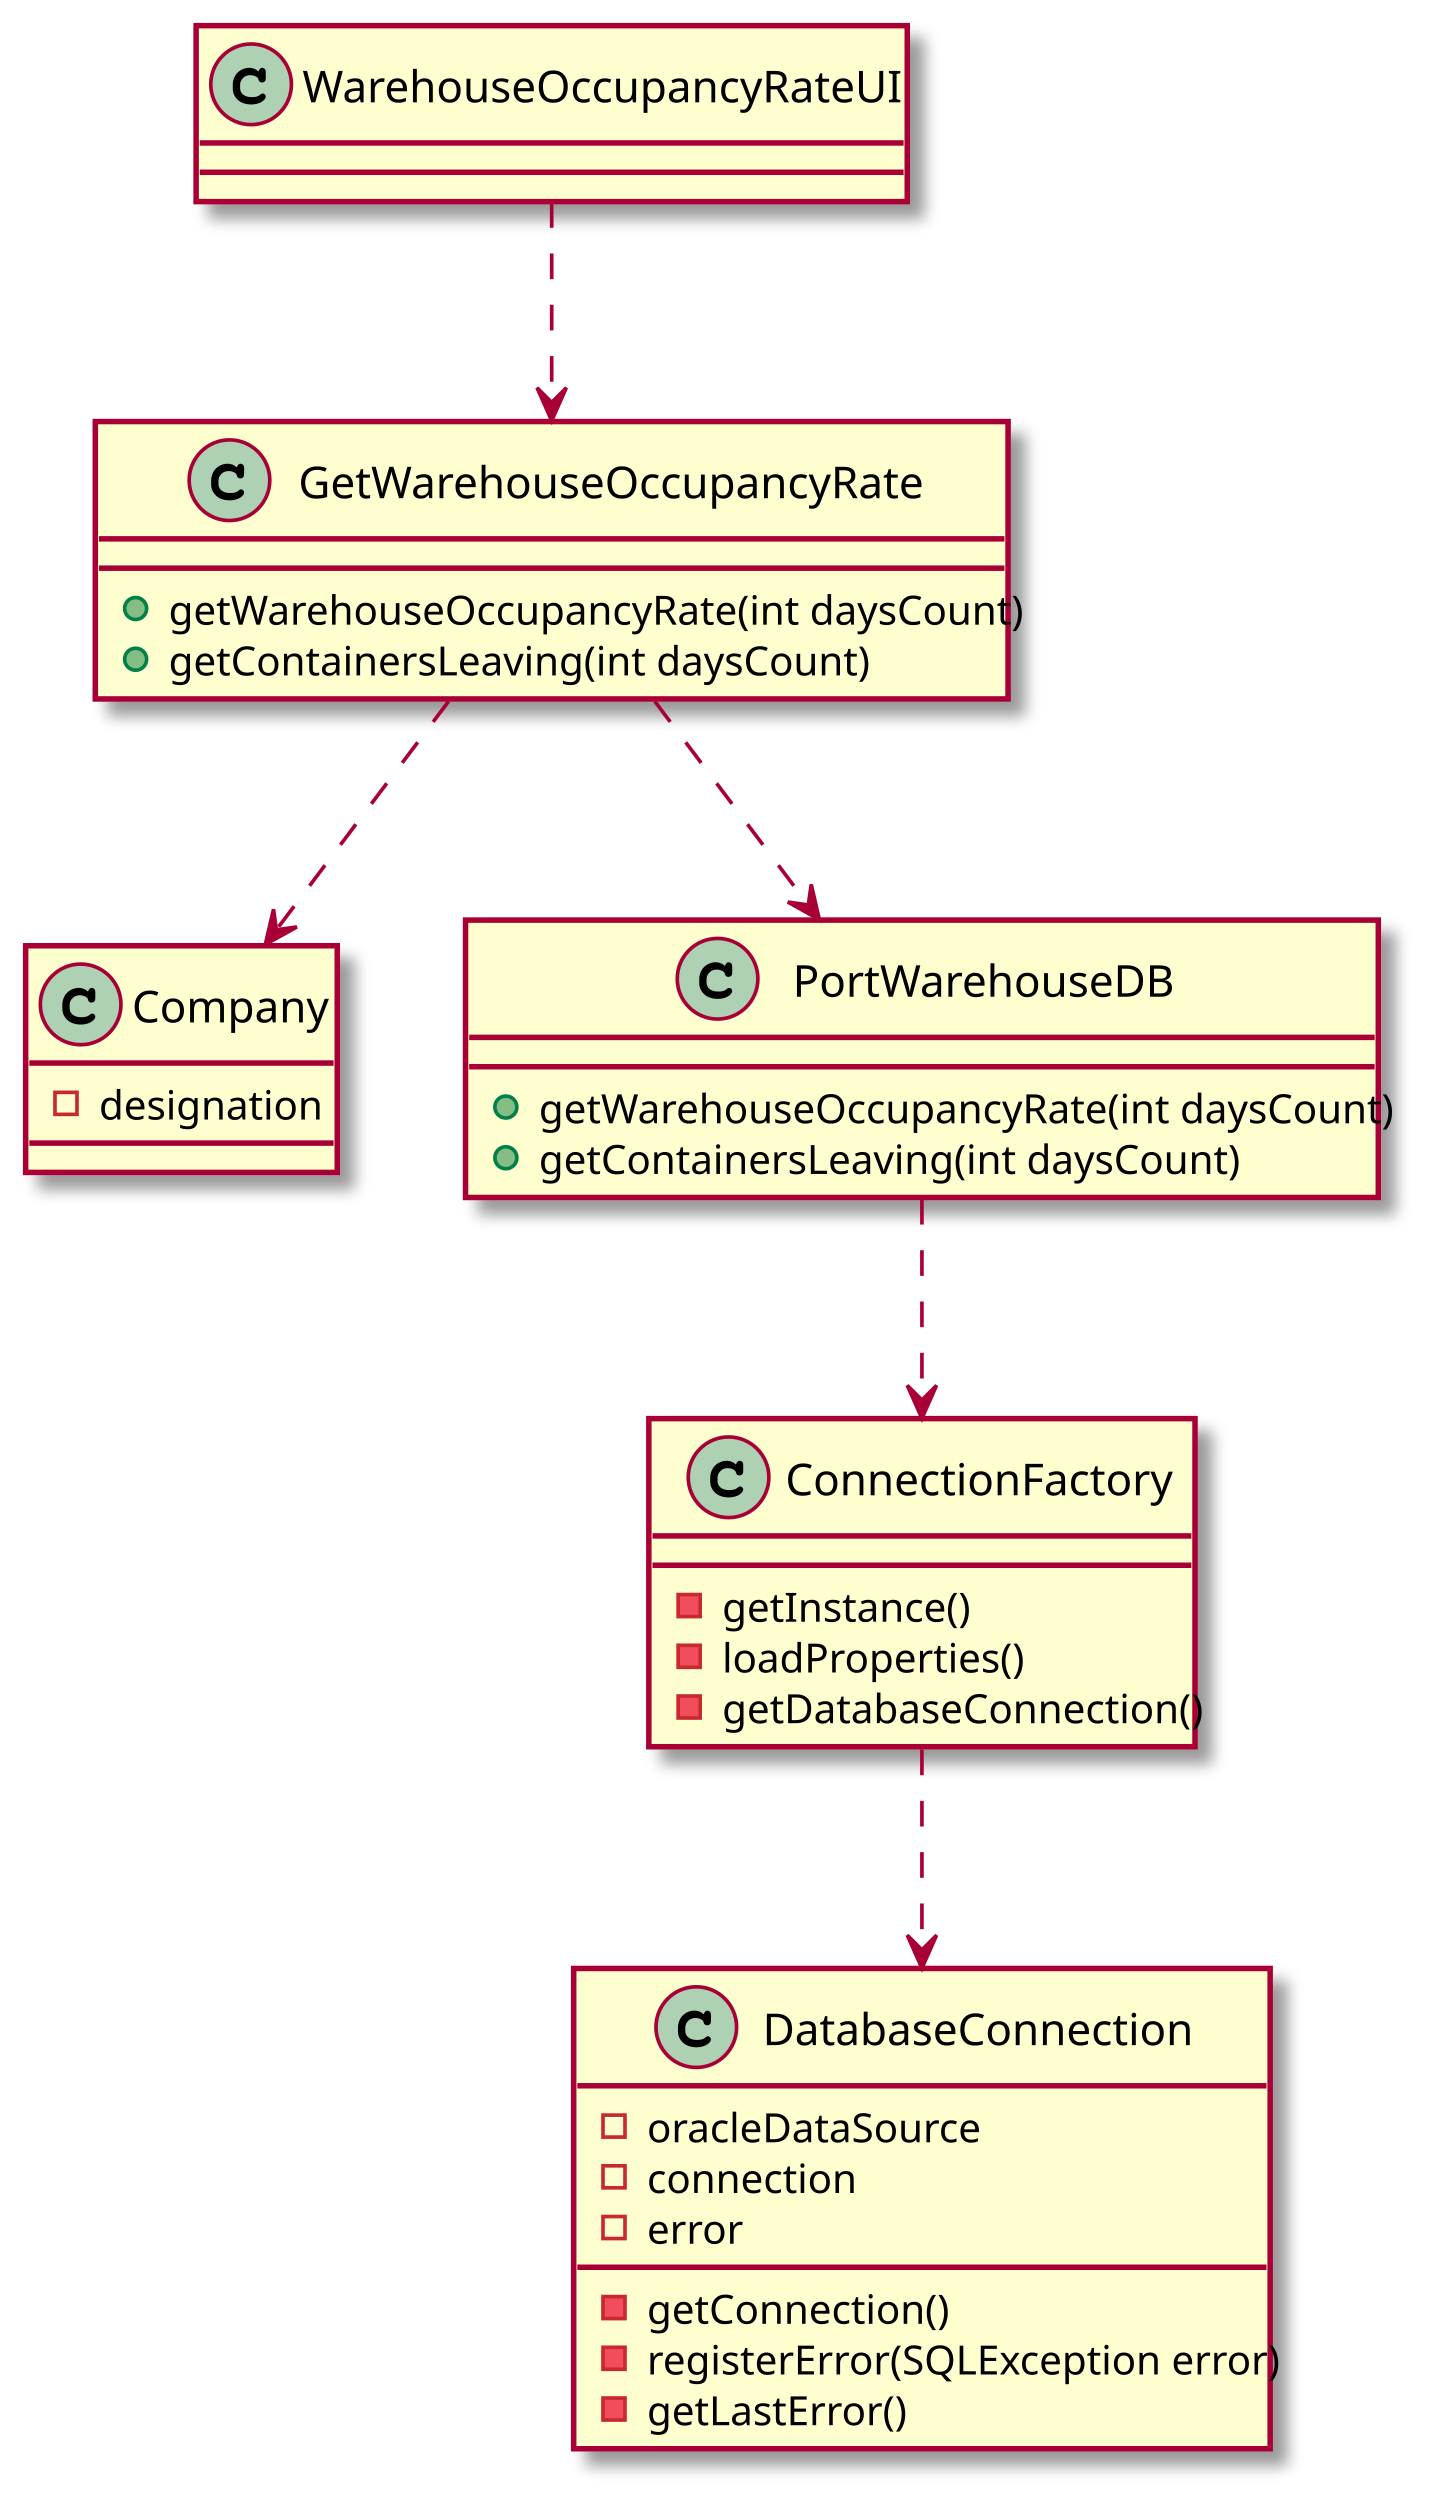
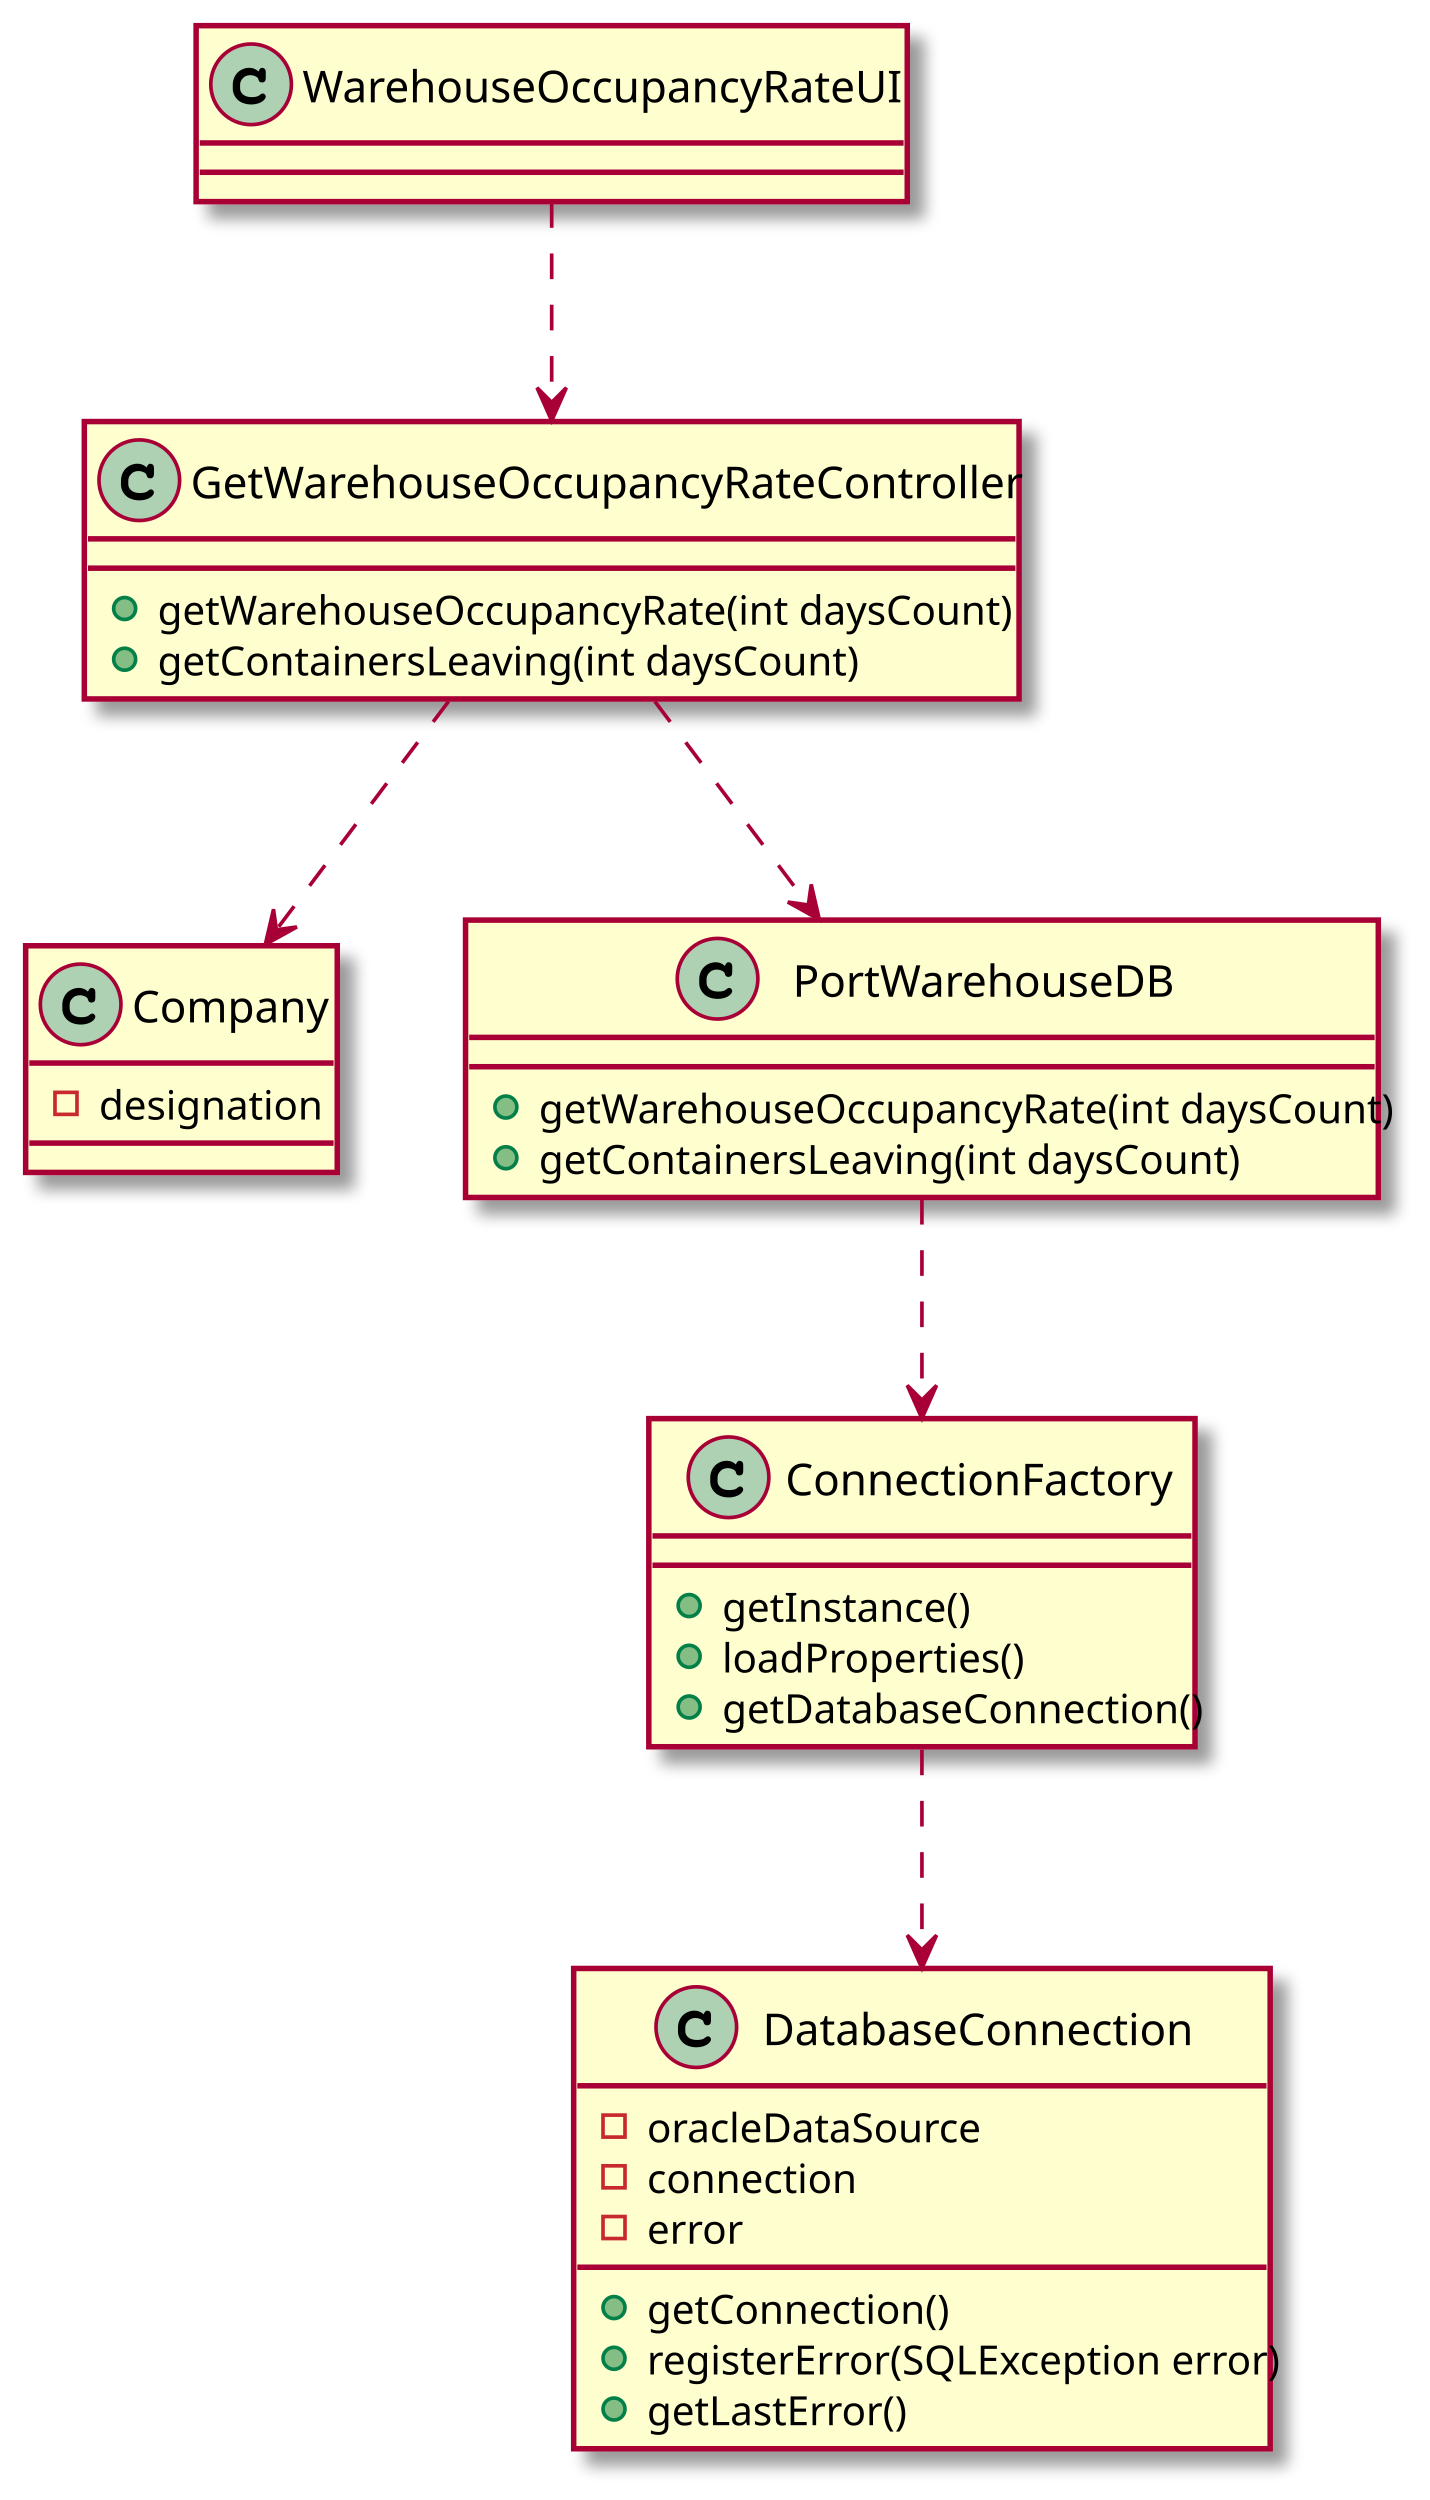
<svg xmlns="http://www.w3.org/2000/svg" contentScriptType="application/ecmascript" contentStyleType="text/css" height="682px" preserveAspectRatio="none" style="width:390px;height:682px;background:#FFFFFF;" version="1.1" viewBox="0 0 390 682" width="390px" zoomAndPan="magnify">
  <defs>
-     <filter height="300%" id="f1jdv1d9czmaxi" width="300%" x="-1" y="-1">
+     <filter height="300%" id="furb4eposme5q" width="300%" x="-1" y="-1">
      <feGaussianBlur result="blurOut" stdDeviation="2.0" />
      <feColorMatrix in="blurOut" result="blurOut2" type="matrix" values="0 0 0 0 0 0 0 0 0 0 0 0 0 0 0 0 0 0 .4 0" />
      <feOffset dx="4.0" dy="4.0" in="blurOut2" result="blurOut3" />
      <feBlend in="SourceGraphic" in2="blurOut3" mode="normal" />
    </filter>
  </defs>
  <g>
-     <rect codeLine="3" fill="#FEFECE" filter="url(#f1jdv1d9czmaxi)" height="61.836" id="Company" style="stroke:#A80036;stroke-width:1.5;" width="85" x="7" y="258" />
+     <rect codeLine="3" fill="#FEFECE" filter="url(#furb4eposme5q)" height="61.836" id="Company" style="stroke:#A80036;stroke-width:1.5;" width="85" x="7" y="258" />
    <ellipse cx="22" cy="274" fill="#ADD1B2" rx="11" ry="11" style="stroke:#A80036;stroke-width:1.0;" />
    <path d="M24,270.5 Q24.203,270 24.438,269.75 Q24.672,269.5 24.938,269.5 Q25.406,269.5 25.703,269.781 Q26,270.062 26,270.719 L26,272.281 Q26,272.938 25.719,273.219 Q25.438,273.5 25,273.5 Q24.609,273.5 24.359,273.328 Q24.109,273.156 24,272.703 Q23.953,272.391 23.781,272.219 Q23.469,271.891 22.906,271.703 Q22.344,271.5 21.781,271.5 Q21.078,271.5 20.484,271.781 Q19.906,272.062 19.453,272.688 Q19,273.312 19,274.172 L19,275.094 Q19,276.125 19.844,276.812 Q20.688,277.5 22.188,277.5 Q23.078,277.5 23.703,277.297 Q24.062,277.188 24.469,276.828 Q24.734,276.625 24.875,276.562 Q25.016,276.5 25.188,276.5 Q25.516,276.5 25.75,276.766 Q26,277.016 26,277.375 Q26,277.719 25.656,278.125 Q25.156,278.719 24.359,279.047 Q23.312,279.5 22.031,279.5 Q20.531,279.5 19.328,278.906 Q18.359,278.438 17.672,277.422 Q17,276.406 17,275.203 L17,274.109 Q17,272.859 17.594,271.766 Q18.203,270.672 19.25,270.094 Q20.312,269.5 21.5,269.5 Q22.219,269.5 22.844,269.75 Q23.469,270 24,270.5 Z " fill="#000000" />
    <text fill="#000000" font-family="sans-serif" font-size="12" lengthAdjust="spacing" textLength="53" x="36" y="278.91">Company</text>
    <line style="stroke:#A80036;stroke-width:1.5;" x1="8" x2="91" y1="290" y2="290" />
    <rect fill="none" height="6" style="stroke:#C82930;stroke-width:1.0;" width="6" x="15" y="298" />
    <text fill="#000000" font-family="sans-serif" font-size="11" lengthAdjust="spacing" textLength="55" x="27" y="305.419">designation</text>
    <line style="stroke:#A80036;stroke-width:1.5;" x1="8" x2="91" y1="311.836" y2="311.836" />
-     <rect codeLine="7" fill="#FEFECE" filter="url(#f1jdv1d9czmaxi)" height="48" id="WarehouseOccupancyRateUI" style="stroke:#A80036;stroke-width:1.5;" width="194" x="53.5" y="7" />
+     <rect codeLine="7" fill="#FEFECE" filter="url(#furb4eposme5q)" height="48" id="WarehouseOccupancyRateUI" style="stroke:#A80036;stroke-width:1.5;" width="194" x="53.5" y="7" />
    <ellipse cx="68.5" cy="23" fill="#ADD1B2" rx="11" ry="11" style="stroke:#A80036;stroke-width:1.0;" />
    <path d="M70.5,19.5 Q70.703,19 70.938,18.75 Q71.172,18.5 71.438,18.5 Q71.906,18.5 72.203,18.781 Q72.5,19.062 72.5,19.719 L72.5,21.281 Q72.5,21.938 72.219,22.219 Q71.938,22.5 71.5,22.5 Q71.109,22.5 70.859,22.328 Q70.609,22.156 70.5,21.703 Q70.453,21.391 70.281,21.219 Q69.969,20.891 69.406,20.703 Q68.844,20.5 68.281,20.5 Q67.578,20.5 66.984,20.781 Q66.406,21.062 65.953,21.688 Q65.5,22.312 65.5,23.172 L65.5,24.094 Q65.5,25.125 66.344,25.812 Q67.188,26.5 68.688,26.5 Q69.578,26.5 70.203,26.297 Q70.562,26.188 70.969,25.828 Q71.234,25.625 71.375,25.562 Q71.516,25.5 71.688,25.5 Q72.016,25.5 72.25,25.766 Q72.5,26.016 72.5,26.375 Q72.5,26.719 72.156,27.125 Q71.656,27.719 70.859,28.047 Q69.812,28.5 68.531,28.5 Q67.031,28.5 65.828,27.906 Q64.859,27.438 64.172,26.422 Q63.5,25.406 63.5,24.203 L63.5,23.109 Q63.5,21.859 64.094,20.766 Q64.703,19.672 65.75,19.094 Q66.812,18.5 68,18.5 Q68.719,18.5 69.344,18.75 Q69.969,19 70.5,19.5 Z " fill="#000000" />
    <text fill="#000000" font-family="sans-serif" font-size="12" lengthAdjust="spacing" textLength="162" x="82.5" y="27.91">WarehouseOccupancyRateUI</text>
    <line style="stroke:#A80036;stroke-width:1.5;" x1="54.5" x2="246.5" y1="39" y2="39" />
    <line style="stroke:#A80036;stroke-width:1.5;" x1="54.5" x2="246.5" y1="47" y2="47" />
-     <rect codeLine="10" fill="#FEFECE" filter="url(#f1jdv1d9czmaxi)" height="75.672" id="GetWarehouseOccupancyRate" style="stroke:#A80036;stroke-width:1.5;" width="249" x="26" y="115" />
-     <ellipse cx="62.6" cy="131" fill="#ADD1B2" rx="11" ry="11" style="stroke:#A80036;stroke-width:1.0;" />
-     <path d="M64.6,127.5 Q64.803,127 65.037,126.75 Q65.272,126.5 65.537,126.5 Q66.006,126.5 66.303,126.781 Q66.6,127.062 66.6,127.719 L66.6,129.281 Q66.6,129.938 66.319,130.219 Q66.037,130.5 65.6,130.5 Q65.209,130.5 64.959,130.328 Q64.709,130.156 64.6,129.703 Q64.553,129.391 64.381,129.219 Q64.069,128.891 63.506,128.703 Q62.944,128.5 62.381,128.5 Q61.678,128.5 61.084,128.781 Q60.506,129.062 60.053,129.688 Q59.6,130.312 59.6,131.172 L59.6,132.094 Q59.6,133.125 60.444,133.812 Q61.288,134.5 62.788,134.5 Q63.678,134.5 64.303,134.297 Q64.662,134.188 65.069,133.828 Q65.334,133.625 65.475,133.562 Q65.616,133.5 65.787,133.5 Q66.116,133.5 66.35,133.766 Q66.6,134.016 66.6,134.375 Q66.6,134.719 66.256,135.125 Q65.756,135.719 64.959,136.047 Q63.913,136.5 62.631,136.5 Q61.131,136.5 59.928,135.906 Q58.959,135.438 58.272,134.422 Q57.6,133.406 57.6,132.203 L57.6,131.109 Q57.6,129.859 58.194,128.766 Q58.803,127.672 59.85,127.094 Q60.913,126.5 62.1,126.5 Q62.819,126.5 63.444,126.75 Q64.069,127 64.6,127.5 Z " fill="#000000" />
-     <text fill="#000000" font-family="sans-serif" font-size="12" lengthAdjust="spacing" textLength="169" x="81.4" y="135.91">GetWarehouseOccupancyRate</text>
-     <line style="stroke:#A80036;stroke-width:1.5;" x1="27" x2="274" y1="147" y2="147" />
-     <line style="stroke:#A80036;stroke-width:1.5;" x1="27" x2="274" y1="155" y2="155" />
-     <ellipse cx="37" cy="166" fill="#84BE84" rx="3" ry="3" style="stroke:#038048;stroke-width:1.0;" />
-     <text fill="#000000" font-family="sans-serif" font-size="11" lengthAdjust="spacing" textLength="223" x="46" y="170.419">getWarehouseOccupancyRate(int daysCount)</text>
-     <ellipse cx="37" cy="179.836" fill="#84BE84" rx="3" ry="3" style="stroke:#038048;stroke-width:1.0;" />
-     <text fill="#000000" font-family="sans-serif" font-size="11" lengthAdjust="spacing" textLength="179" x="46" y="184.255">getContainersLeaving(int daysCount)</text>
-     <rect codeLine="15" fill="#FEFECE" filter="url(#f1jdv1d9czmaxi)" height="75.672" id="PortWarehouseDB" style="stroke:#A80036;stroke-width:1.5;" width="249" x="127" y="251" />
+     <rect codeLine="10" fill="#FEFECE" filter="url(#furb4eposme5q)" height="75.672" id="GetWarehouseOccupancyRateController" style="stroke:#A80036;stroke-width:1.5;" width="255" x="23" y="115" />
+     <ellipse cx="38" cy="131" fill="#ADD1B2" rx="11" ry="11" style="stroke:#A80036;stroke-width:1.0;" />
+     <path d="M40,127.5 Q40.203,127 40.438,126.75 Q40.672,126.5 40.938,126.5 Q41.406,126.5 41.703,126.781 Q42,127.062 42,127.719 L42,129.281 Q42,129.938 41.719,130.219 Q41.438,130.5 41,130.5 Q40.609,130.5 40.359,130.328 Q40.109,130.156 40,129.703 Q39.953,129.391 39.781,129.219 Q39.469,128.891 38.906,128.703 Q38.344,128.5 37.781,128.5 Q37.078,128.5 36.484,128.781 Q35.906,129.062 35.453,129.688 Q35,130.312 35,131.172 L35,132.094 Q35,133.125 35.844,133.812 Q36.688,134.5 38.188,134.5 Q39.078,134.5 39.703,134.297 Q40.062,134.188 40.469,133.828 Q40.734,133.625 40.875,133.562 Q41.016,133.5 41.188,133.5 Q41.516,133.5 41.75,133.766 Q42,134.016 42,134.375 Q42,134.719 41.656,135.125 Q41.156,135.719 40.359,136.047 Q39.312,136.5 38.031,136.5 Q36.531,136.5 35.328,135.906 Q34.359,135.438 33.672,134.422 Q33,133.406 33,132.203 L33,131.109 Q33,129.859 33.594,128.766 Q34.203,127.672 35.25,127.094 Q36.312,126.5 37.5,126.5 Q38.219,126.5 38.844,126.75 Q39.469,127 40,127.5 Z " fill="#000000" />
+     <text fill="#000000" font-family="sans-serif" font-size="12" lengthAdjust="spacing" textLength="223" x="52" y="135.91">GetWarehouseOccupancyRateController</text>
+     <line style="stroke:#A80036;stroke-width:1.5;" x1="24" x2="277" y1="147" y2="147" />
+     <line style="stroke:#A80036;stroke-width:1.5;" x1="24" x2="277" y1="155" y2="155" />
+     <ellipse cx="34" cy="166" fill="#84BE84" rx="3" ry="3" style="stroke:#038048;stroke-width:1.0;" />
+     <text fill="#000000" font-family="sans-serif" font-size="11" lengthAdjust="spacing" textLength="223" x="43" y="170.419">getWarehouseOccupancyRate(int daysCount)</text>
+     <ellipse cx="34" cy="179.836" fill="#84BE84" rx="3" ry="3" style="stroke:#038048;stroke-width:1.0;" />
+     <text fill="#000000" font-family="sans-serif" font-size="11" lengthAdjust="spacing" textLength="179" x="43" y="184.255">getContainersLeaving(int daysCount)</text>
+     <rect codeLine="15" fill="#FEFECE" filter="url(#furb4eposme5q)" height="75.672" id="PortWarehouseDB" style="stroke:#A80036;stroke-width:1.5;" width="249" x="127" y="251" />
    <ellipse cx="195.75" cy="267" fill="#ADD1B2" rx="11" ry="11" style="stroke:#A80036;stroke-width:1.0;" />
    <path d="M197.75,263.5 Q197.953,263 198.188,262.75 Q198.422,262.5 198.688,262.5 Q199.156,262.5 199.453,262.781 Q199.75,263.062 199.75,263.719 L199.75,265.281 Q199.75,265.938 199.469,266.219 Q199.188,266.5 198.75,266.5 Q198.359,266.5 198.109,266.328 Q197.859,266.156 197.75,265.703 Q197.703,265.391 197.531,265.219 Q197.219,264.891 196.656,264.703 Q196.094,264.5 195.531,264.5 Q194.828,264.5 194.234,264.781 Q193.656,265.062 193.203,265.688 Q192.75,266.312 192.75,267.172 L192.75,268.094 Q192.75,269.125 193.594,269.812 Q194.438,270.5 195.938,270.5 Q196.828,270.5 197.453,270.297 Q197.812,270.188 198.219,269.828 Q198.484,269.625 198.625,269.562 Q198.766,269.5 198.938,269.5 Q199.266,269.5 199.5,269.766 Q199.75,270.016 199.75,270.375 Q199.75,270.719 199.406,271.125 Q198.906,271.719 198.109,272.047 Q197.062,272.5 195.781,272.5 Q194.281,272.5 193.078,271.906 Q192.109,271.438 191.422,270.422 Q190.75,269.406 190.75,268.203 L190.75,267.109 Q190.75,265.859 191.344,264.766 Q191.953,263.672 193,263.094 Q194.062,262.5 195.25,262.5 Q195.969,262.5 196.594,262.75 Q197.219,263 197.75,263.5 Z " fill="#000000" />
    <text fill="#000000" font-family="sans-serif" font-size="12" lengthAdjust="spacing" textLength="103" x="216.25" y="271.91">PortWarehouseDB</text>
    <line style="stroke:#A80036;stroke-width:1.5;" x1="128" x2="375" y1="283" y2="283" />
    <line style="stroke:#A80036;stroke-width:1.5;" x1="128" x2="375" y1="291" y2="291" />
    <ellipse cx="138" cy="302" fill="#84BE84" rx="3" ry="3" style="stroke:#038048;stroke-width:1.0;" />
    <text fill="#000000" font-family="sans-serif" font-size="11" lengthAdjust="spacing" textLength="223" x="147" y="306.419">getWarehouseOccupancyRate(int daysCount)</text>
    <ellipse cx="138" cy="315.836" fill="#84BE84" rx="3" ry="3" style="stroke:#038048;stroke-width:1.0;" />
    <text fill="#000000" font-family="sans-serif" font-size="11" lengthAdjust="spacing" textLength="179" x="147" y="320.255">getContainersLeaving(int daysCount)</text>
-     <rect codeLine="20" fill="#FEFECE" filter="url(#f1jdv1d9czmaxi)" height="89.508" id="ConnectionFactory" style="stroke:#A80036;stroke-width:1.5;" width="149" x="177" y="387" />
+     <rect codeLine="20" fill="#FEFECE" filter="url(#furb4eposme5q)" height="89.508" id="ConnectionFactory" style="stroke:#A80036;stroke-width:1.5;" width="149" x="177" y="387" />
    <ellipse cx="198.75" cy="403" fill="#ADD1B2" rx="11" ry="11" style="stroke:#A80036;stroke-width:1.0;" />
    <path d="M200.75,399.5 Q200.953,399 201.188,398.75 Q201.422,398.5 201.688,398.5 Q202.156,398.5 202.453,398.781 Q202.75,399.062 202.75,399.719 L202.75,401.281 Q202.75,401.938 202.469,402.219 Q202.188,402.5 201.75,402.5 Q201.359,402.5 201.109,402.328 Q200.859,402.156 200.75,401.703 Q200.703,401.391 200.531,401.219 Q200.219,400.891 199.656,400.703 Q199.094,400.5 198.531,400.5 Q197.828,400.5 197.234,400.781 Q196.656,401.062 196.203,401.688 Q195.75,402.312 195.75,403.172 L195.75,404.094 Q195.75,405.125 196.594,405.812 Q197.438,406.5 198.938,406.5 Q199.828,406.5 200.453,406.297 Q200.812,406.188 201.219,405.828 Q201.484,405.625 201.625,405.562 Q201.766,405.5 201.938,405.5 Q202.266,405.5 202.5,405.766 Q202.75,406.016 202.75,406.375 Q202.75,406.719 202.406,407.125 Q201.906,407.719 201.109,408.047 Q200.062,408.5 198.781,408.5 Q197.281,408.5 196.078,407.906 Q195.109,407.438 194.422,406.422 Q193.75,405.406 193.75,404.203 L193.75,403.109 Q193.75,401.859 194.344,400.766 Q194.953,399.672 196,399.094 Q197.062,398.5 198.25,398.5 Q198.969,398.5 199.594,398.75 Q200.219,399 200.75,399.5 Z " fill="#000000" />
    <text fill="#000000" font-family="sans-serif" font-size="12" lengthAdjust="spacing" textLength="102" x="214.25" y="407.91">ConnectionFactory</text>
    <line style="stroke:#A80036;stroke-width:1.5;" x1="178" x2="325" y1="419" y2="419" />
    <line style="stroke:#A80036;stroke-width:1.5;" x1="178" x2="325" y1="427" y2="427" />
-     <rect fill="#F24D5C" height="6" style="stroke:#C82930;stroke-width:1.0;" width="6" x="185" y="435" />
+     <ellipse cx="188" cy="438" fill="#84BE84" rx="3" ry="3" style="stroke:#038048;stroke-width:1.0;" />
    <text fill="#000000" font-family="sans-serif" font-size="11" lengthAdjust="spacing" textLength="64" x="197" y="442.419">getInstance()</text>
-     <rect fill="#F24D5C" height="6" style="stroke:#C82930;stroke-width:1.0;" width="6" x="185" y="448.836" />
+     <ellipse cx="188" cy="451.836" fill="#84BE84" rx="3" ry="3" style="stroke:#038048;stroke-width:1.0;" />
    <text fill="#000000" font-family="sans-serif" font-size="11" lengthAdjust="spacing" textLength="77" x="197" y="456.255">loadProperties()</text>
-     <rect fill="#F24D5C" height="6" style="stroke:#C82930;stroke-width:1.0;" width="6" x="185" y="462.672" />
+     <ellipse cx="188" cy="465.672" fill="#84BE84" rx="3" ry="3" style="stroke:#038048;stroke-width:1.0;" />
    <text fill="#000000" font-family="sans-serif" font-size="11" lengthAdjust="spacing" textLength="123" x="197" y="470.091">getDatabaseConnection()</text>
-     <rect codeLine="26" fill="#FEFECE" filter="url(#f1jdv1d9czmaxi)" height="131.016" id="DatabaseConnection" style="stroke:#A80036;stroke-width:1.5;" width="190" x="156.5" y="537" />
+     <rect codeLine="26" fill="#FEFECE" filter="url(#furb4eposme5q)" height="131.016" id="DatabaseConnection" style="stroke:#A80036;stroke-width:1.5;" width="190" x="156.5" y="537" />
    <ellipse cx="189.95" cy="553" fill="#ADD1B2" rx="11" ry="11" style="stroke:#A80036;stroke-width:1.0;" />
    <path d="M191.95,549.5 Q192.153,549 192.387,548.75 Q192.622,548.5 192.887,548.5 Q193.356,548.5 193.653,548.781 Q193.95,549.062 193.95,549.719 L193.95,551.281 Q193.95,551.938 193.669,552.219 Q193.387,552.5 192.95,552.5 Q192.559,552.5 192.309,552.328 Q192.059,552.156 191.95,551.703 Q191.903,551.391 191.731,551.219 Q191.419,550.891 190.856,550.703 Q190.294,550.5 189.731,550.5 Q189.028,550.5 188.434,550.781 Q187.856,551.062 187.403,551.688 Q186.95,552.312 186.95,553.172 L186.95,554.094 Q186.95,555.125 187.794,555.812 Q188.637,556.5 190.137,556.5 Q191.028,556.5 191.653,556.297 Q192.012,556.188 192.419,555.828 Q192.684,555.625 192.825,555.562 Q192.966,555.5 193.137,555.5 Q193.466,555.5 193.7,555.766 Q193.95,556.016 193.95,556.375 Q193.95,556.719 193.606,557.125 Q193.106,557.719 192.309,558.047 Q191.262,558.5 189.981,558.5 Q188.481,558.5 187.278,557.906 Q186.309,557.438 185.622,556.422 Q184.95,555.406 184.95,554.203 L184.95,553.109 Q184.95,551.859 185.544,550.766 Q186.153,549.672 187.2,549.094 Q188.262,548.5 189.45,548.5 Q190.169,548.5 190.794,548.75 Q191.419,549 191.95,549.5 Z " fill="#000000" />
    <text fill="#000000" font-family="sans-serif" font-size="12" lengthAdjust="spacing" textLength="117" x="208.05" y="557.91">DatabaseConnection</text>
    <line style="stroke:#A80036;stroke-width:1.5;" x1="157.5" x2="345.5" y1="569" y2="569" />
    <rect fill="none" height="6" style="stroke:#C82930;stroke-width:1.0;" width="6" x="164.5" y="577" />
    <text fill="#000000" font-family="sans-serif" font-size="11" lengthAdjust="spacing" textLength="87" x="176.5" y="584.419">oracleDataSource</text>
    <rect fill="none" height="6" style="stroke:#C82930;stroke-width:1.0;" width="6" x="164.5" y="590.836" />
    <text fill="#000000" font-family="sans-serif" font-size="11" lengthAdjust="spacing" textLength="53" x="176.5" y="598.255">connection</text>
    <rect fill="none" height="6" style="stroke:#C82930;stroke-width:1.0;" width="6" x="164.5" y="604.672" />
    <text fill="#000000" font-family="sans-serif" font-size="11" lengthAdjust="spacing" textLength="24" x="176.5" y="612.091">error</text>
    <line style="stroke:#A80036;stroke-width:1.5;" x1="157.5" x2="345.5" y1="618.508" y2="618.508" />
-     <rect fill="#F24D5C" height="6" style="stroke:#C82930;stroke-width:1.0;" width="6" x="164.5" y="626.508" />
+     <ellipse cx="167.5" cy="629.508" fill="#84BE84" rx="3" ry="3" style="stroke:#038048;stroke-width:1.0;" />
    <text fill="#000000" font-family="sans-serif" font-size="11" lengthAdjust="spacing" textLength="77" x="176.5" y="633.927">getConnection()</text>
-     <rect fill="#F24D5C" height="6" style="stroke:#C82930;stroke-width:1.0;" width="6" x="164.5" y="640.344" />
+     <ellipse cx="167.5" cy="643.344" fill="#84BE84" rx="3" ry="3" style="stroke:#038048;stroke-width:1.0;" />
    <text fill="#000000" font-family="sans-serif" font-size="11" lengthAdjust="spacing" textLength="164" x="176.5" y="647.763">registerError(SQLException error)</text>
-     <rect fill="#F24D5C" height="6" style="stroke:#C82930;stroke-width:1.0;" width="6" x="164.5" y="654.18" />
+     <ellipse cx="167.5" cy="657.18" fill="#84BE84" rx="3" ry="3" style="stroke:#038048;stroke-width:1.0;" />
    <text fill="#000000" font-family="sans-serif" font-size="11" lengthAdjust="spacing" textLength="68" x="176.5" y="661.599">getLastError()</text>
-     <path codeLine="35" d="M150.5,55.14 C150.5,70.58 150.5,91.33 150.5,109.67 " fill="none" id="WarehouseOccupancyRateUI-to-GetWarehouseOccupancyRate" style="stroke:#A80036;stroke-width:1.0;stroke-dasharray:7.0,7.0;" />
+     <path codeLine="35" d="M150.5,55.14 C150.5,70.58 150.5,91.33 150.5,109.67 " fill="none" id="WarehouseOccupancyRateUI-to-GetWarehouseOccupancyRateController" style="stroke:#A80036;stroke-width:1.0;stroke-dasharray:7.0,7.0;" />
    <polygon fill="#A80036" points="150.5,114.77,154.5,105.77,150.5,109.77,146.5,105.77,150.5,114.77" style="stroke:#A80036;stroke-width:1.0;" />
-     <path codeLine="36" d="M178.63,191.33 C191.55,208.46 206.91,228.84 220.19,246.46 " fill="none" id="GetWarehouseOccupancyRate-to-PortWarehouseDB" style="stroke:#A80036;stroke-width:1.0;stroke-dasharray:7.0,7.0;" />
+     <path codeLine="36" d="M178.63,191.33 C191.55,208.46 206.91,228.84 220.19,246.46 " fill="none" id="GetWarehouseOccupancyRateController-to-PortWarehouseDB" style="stroke:#A80036;stroke-width:1.0;stroke-dasharray:7.0,7.0;" />
    <polygon fill="#A80036" points="223.52,250.87,221.304,241.274,220.513,246.875,214.912,246.085,223.52,250.87" style="stroke:#A80036;stroke-width:1.0;" />
-     <path codeLine="37" d="M122.37,191.33 C107.71,210.77 89.91,234.38 75.58,253.4 " fill="none" id="GetWarehouseOccupancyRate-to-Company" style="stroke:#A80036;stroke-width:1.0;stroke-dasharray:7.0,7.0;" />
+     <path codeLine="37" d="M122.37,191.33 C107.71,210.77 89.91,234.38 75.58,253.4 " fill="none" id="GetWarehouseOccupancyRateController-to-Company" style="stroke:#A80036;stroke-width:1.0;stroke-dasharray:7.0,7.0;" />
    <polygon fill="#A80036" points="72.38,257.64,80.999,252.875,75.396,253.652,74.618,248.049,72.38,257.64" style="stroke:#A80036;stroke-width:1.0;" />
    <path codeLine="38" d="M251.5,327.05 C251.5,343.83 251.5,363.9 251.5,381.91 " fill="none" id="PortWarehouseDB-to-ConnectionFactory" style="stroke:#A80036;stroke-width:1.0;stroke-dasharray:7.0,7.0;" />
    <polygon fill="#A80036" points="251.5,386.93,255.5,377.93,251.5,381.93,247.5,377.93,251.5,386.93" style="stroke:#A80036;stroke-width:1.0;" />
    <path codeLine="39" d="M251.5,477.27 C251.5,493.94 251.5,513.32 251.5,531.75 " fill="none" id="ConnectionFactory-to-DatabaseConnection" style="stroke:#A80036;stroke-width:1.0;stroke-dasharray:7.0,7.0;" />
    <polygon fill="#A80036" points="251.5,536.92,255.5,527.92,251.5,531.92,247.5,527.92,251.5,536.92" style="stroke:#A80036;stroke-width:1.0;" />
  </g>
</svg>
